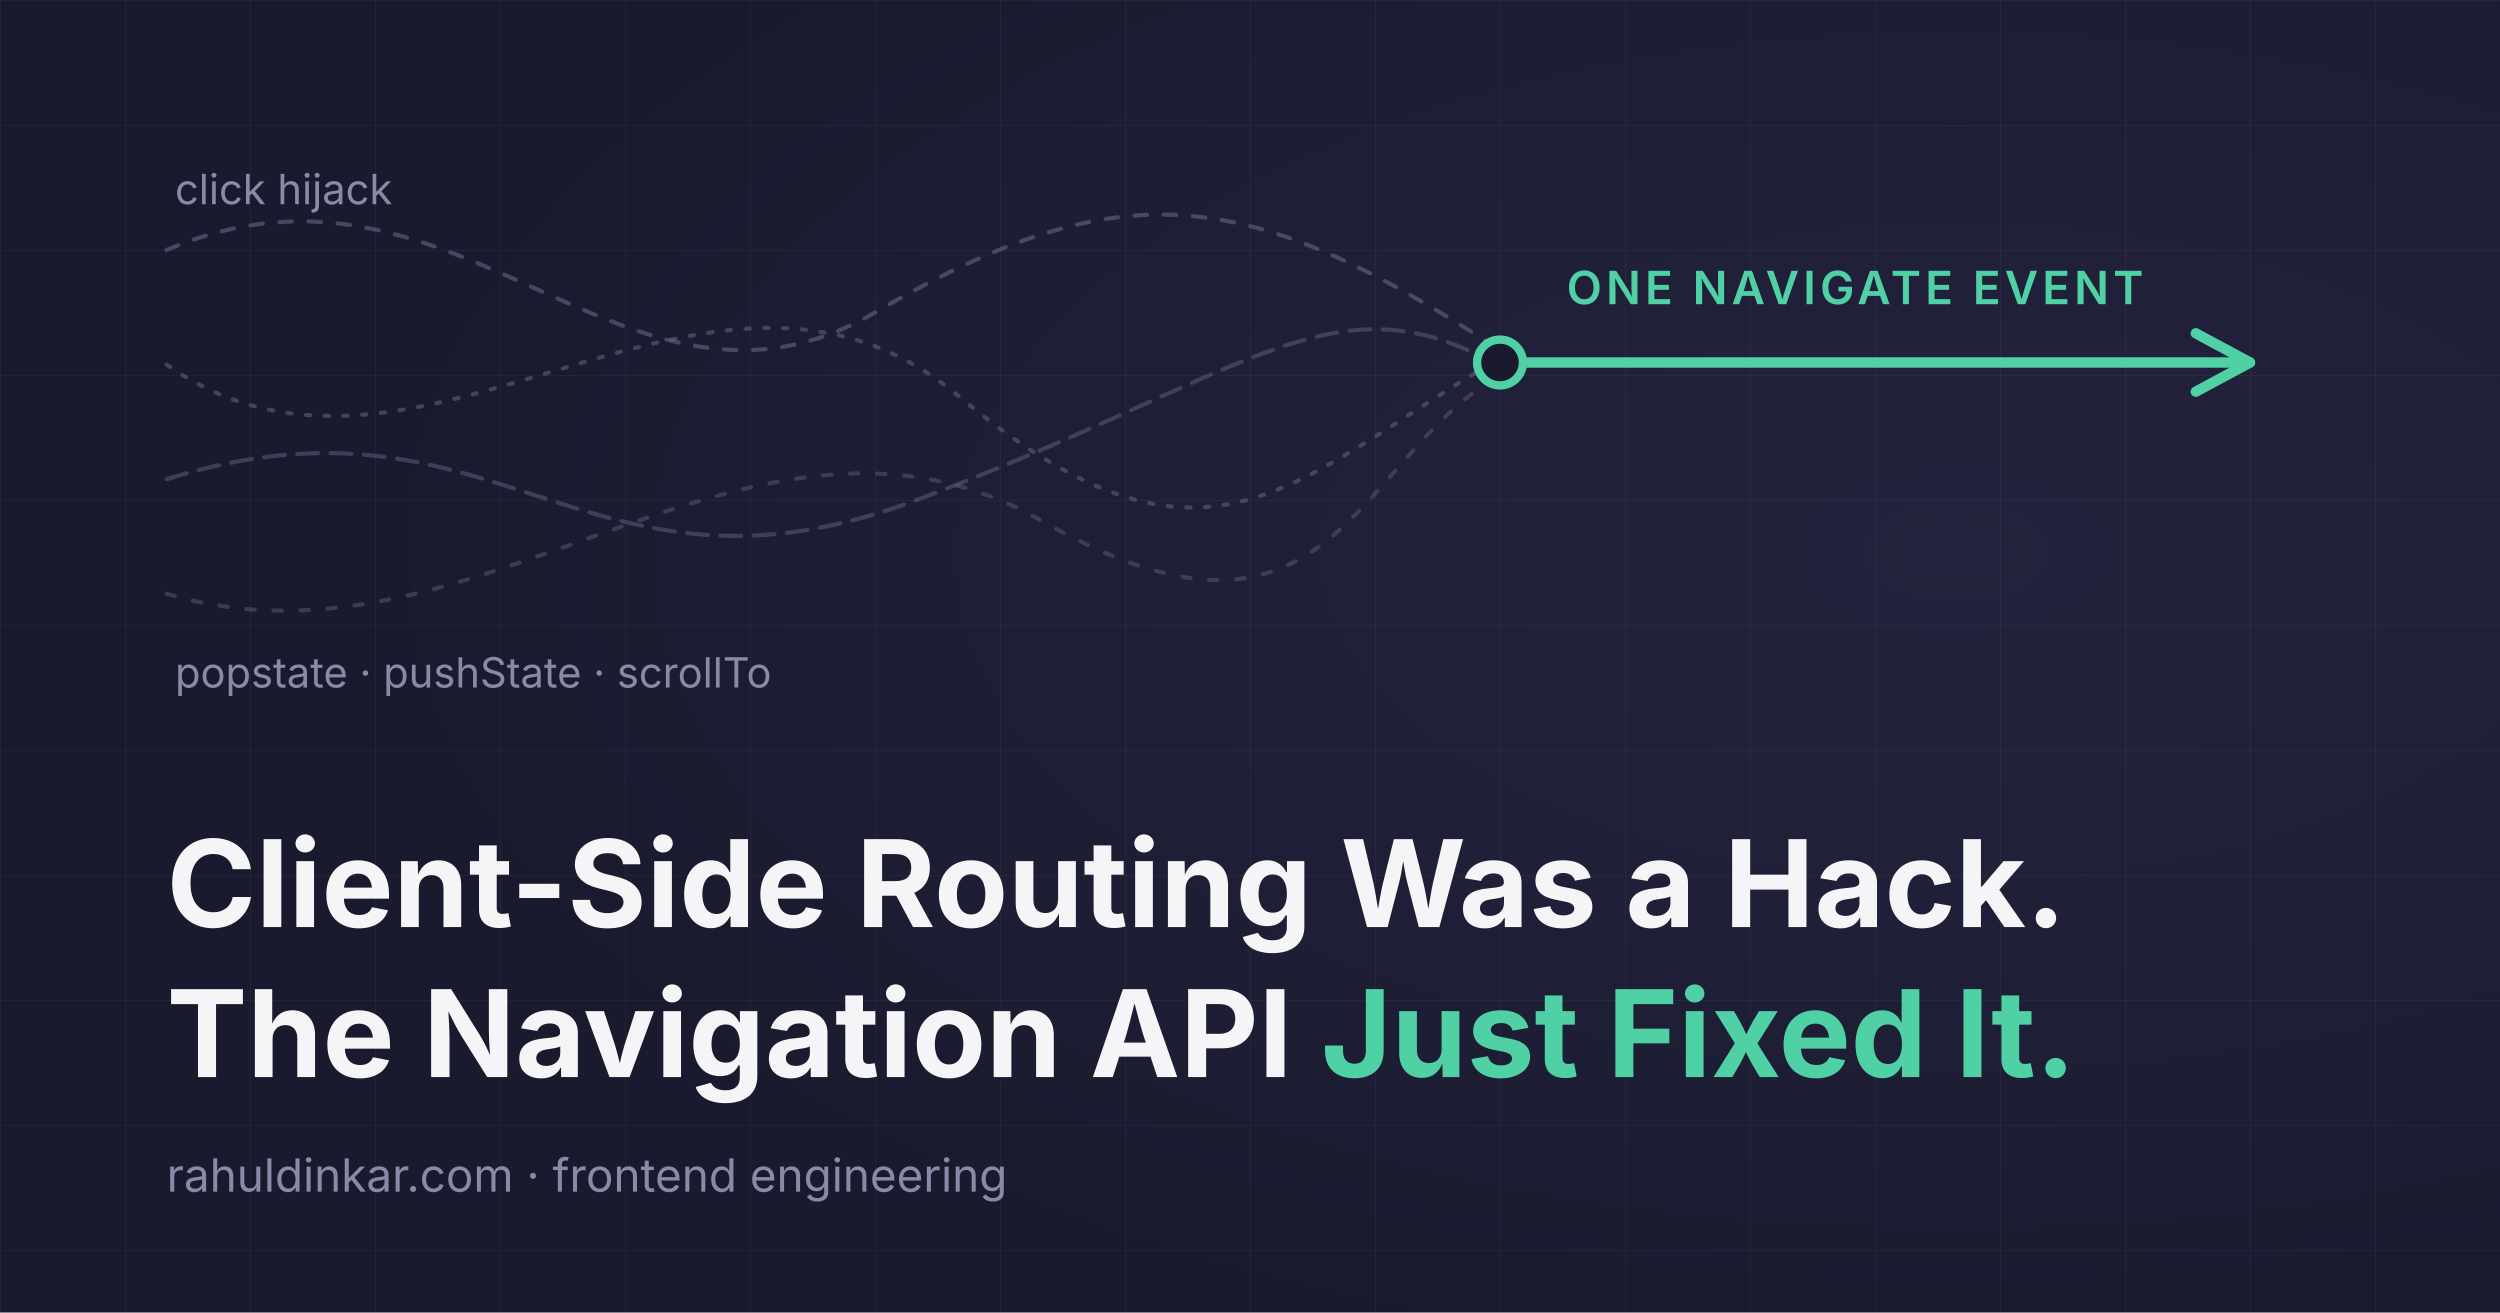
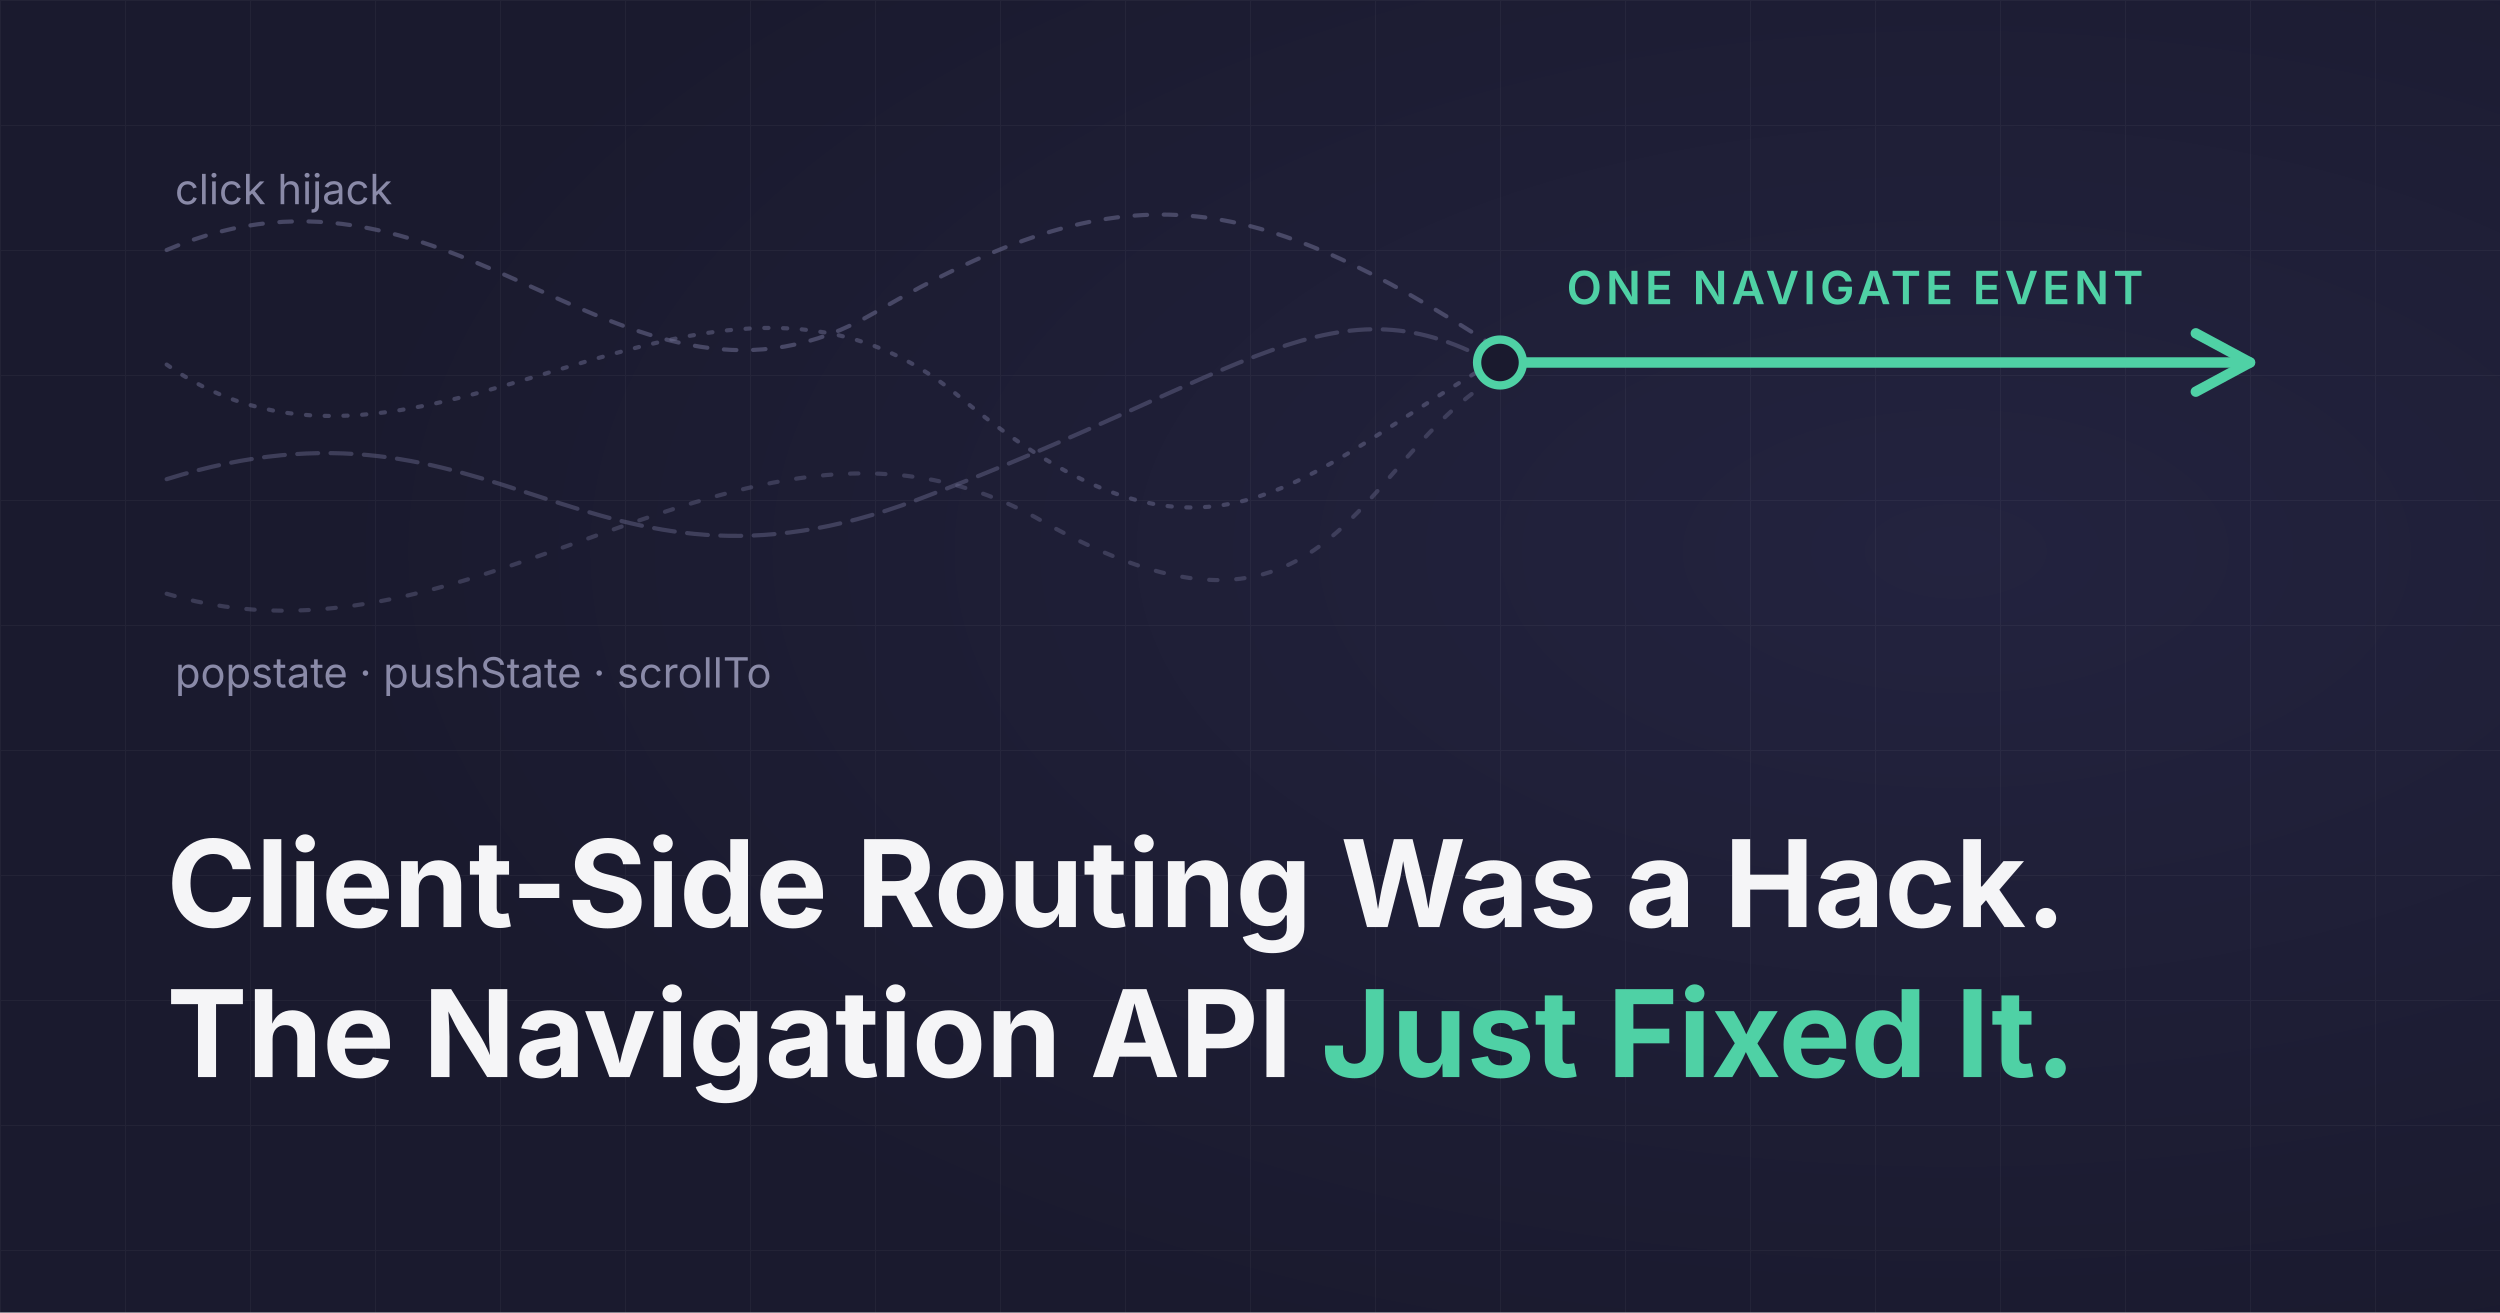
<svg xmlns="http://www.w3.org/2000/svg" viewBox="0 0 1200 630" role="img" aria-label="Client-Side Routing Was a Hack. The Navigation API Just Fixed It.">
  <defs>
    <radialGradient id="glow" cx="78%" cy="42%" r="65%">
      <stop offset="0%" stop-color="#23233f" />
      <stop offset="100%" stop-color="#1a1a2e" />
    </radialGradient>
    <pattern id="grid" width="60" height="60" patternUnits="userSpaceOnUse">
      <path d="M 60 0 L 0 0 0 60" fill="none" stroke="#ffffff" stroke-opacity="0.04" stroke-width="1" />
    </pattern>
  </defs>
  <rect width="1200" height="630" fill="url(#glow)" />
  <rect width="1200" height="630" fill="url(#grid)" />
  <g fill="none" stroke-linecap="round">
    <path d="M 80 120 C 220 60, 300 220, 420 150 S 600 90, 720 168" stroke="#6b6b8f" stroke-width="2" stroke-dasharray="6 8" opacity="0.55" />
    <path d="M 80 175 C 200 260, 340 90, 460 190 S 620 230, 720 172" stroke="#6b6b8f" stroke-width="2" stroke-dasharray="2 7" opacity="0.5" />
    <path d="M 80 230 C 240 180, 280 300, 440 240 S 640 130, 720 176" stroke="#6b6b8f" stroke-width="2" stroke-dasharray="10 6" opacity="0.45" />
    <path d="M 80 285 C 230 330, 360 170, 500 250 S 650 220, 720 180" stroke="#6b6b8f" stroke-width="2" stroke-dasharray="4 9" opacity="0.4" />
    <path d="M 720 174 H 1080" stroke="#4fd1a5" stroke-width="5" />
    <path d="M 1080 174 l -26 -14 m 26 14 l -26 14" stroke="#4fd1a5" stroke-width="5" />
  </g>
  <circle cx="720" cy="174" r="11" fill="#1a1a2e" stroke="#4fd1a5" stroke-width="4" />
  <g font-family="Inter, -apple-system, sans-serif" font-size="20" fill="#8a8aa8">
    <text x="84" y="98">click hijack</text>
    <text x="84" y="330">popstate · pushState · scrollTo</text>
  </g>
  <text x="752" y="146" font-family="Inter, -apple-system, sans-serif" font-size="22" font-weight="600" fill="#4fd1a5" letter-spacing="2">ONE NAVIGATE EVENT</text>
  <g font-family="Inter, -apple-system, sans-serif" font-weight="700" fill="#f5f5f7">
    <text x="80" y="445" font-size="58">Client-Side Routing Was a Hack.</text>
    <text x="80" y="517" font-size="58">The Navigation API <tspan fill="#4fd1a5">Just Fixed It.</tspan>
    </text>
  </g>
-   <text x="80" y="572" font-family="Inter, -apple-system, sans-serif" font-size="22" fill="#8a8aa8">rahuldinkar.com · frontend engineering</text>
</svg>
